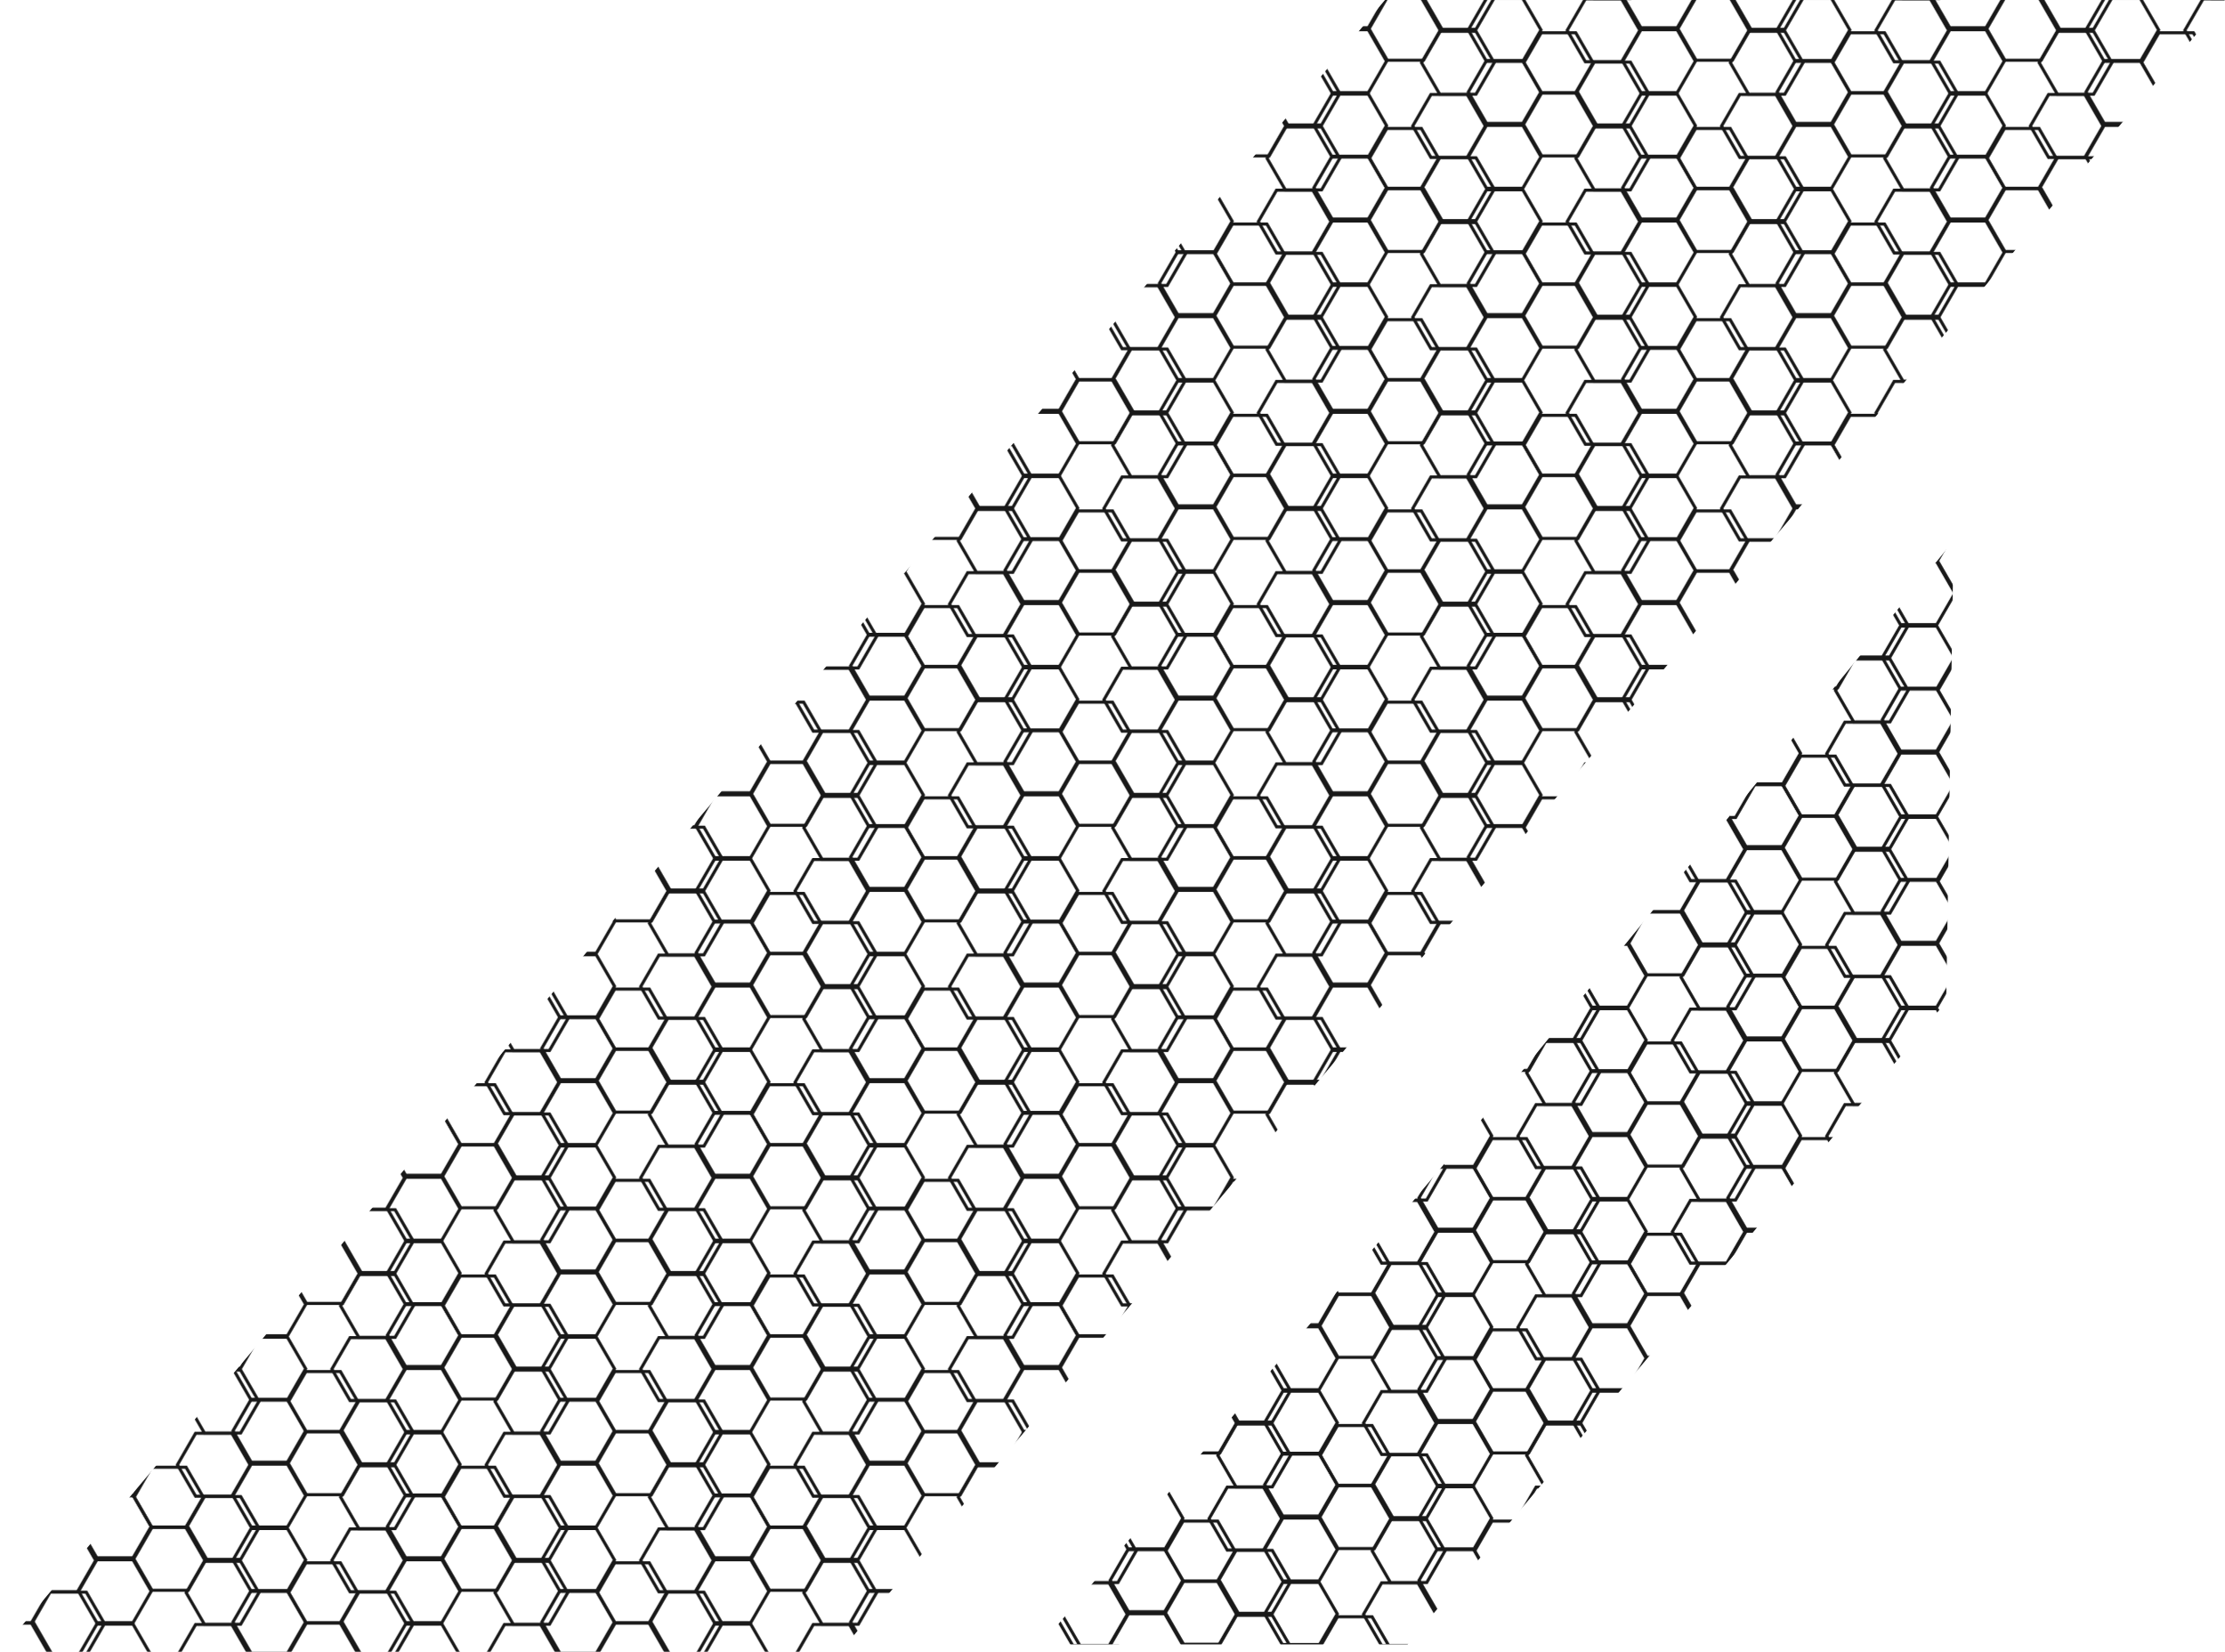
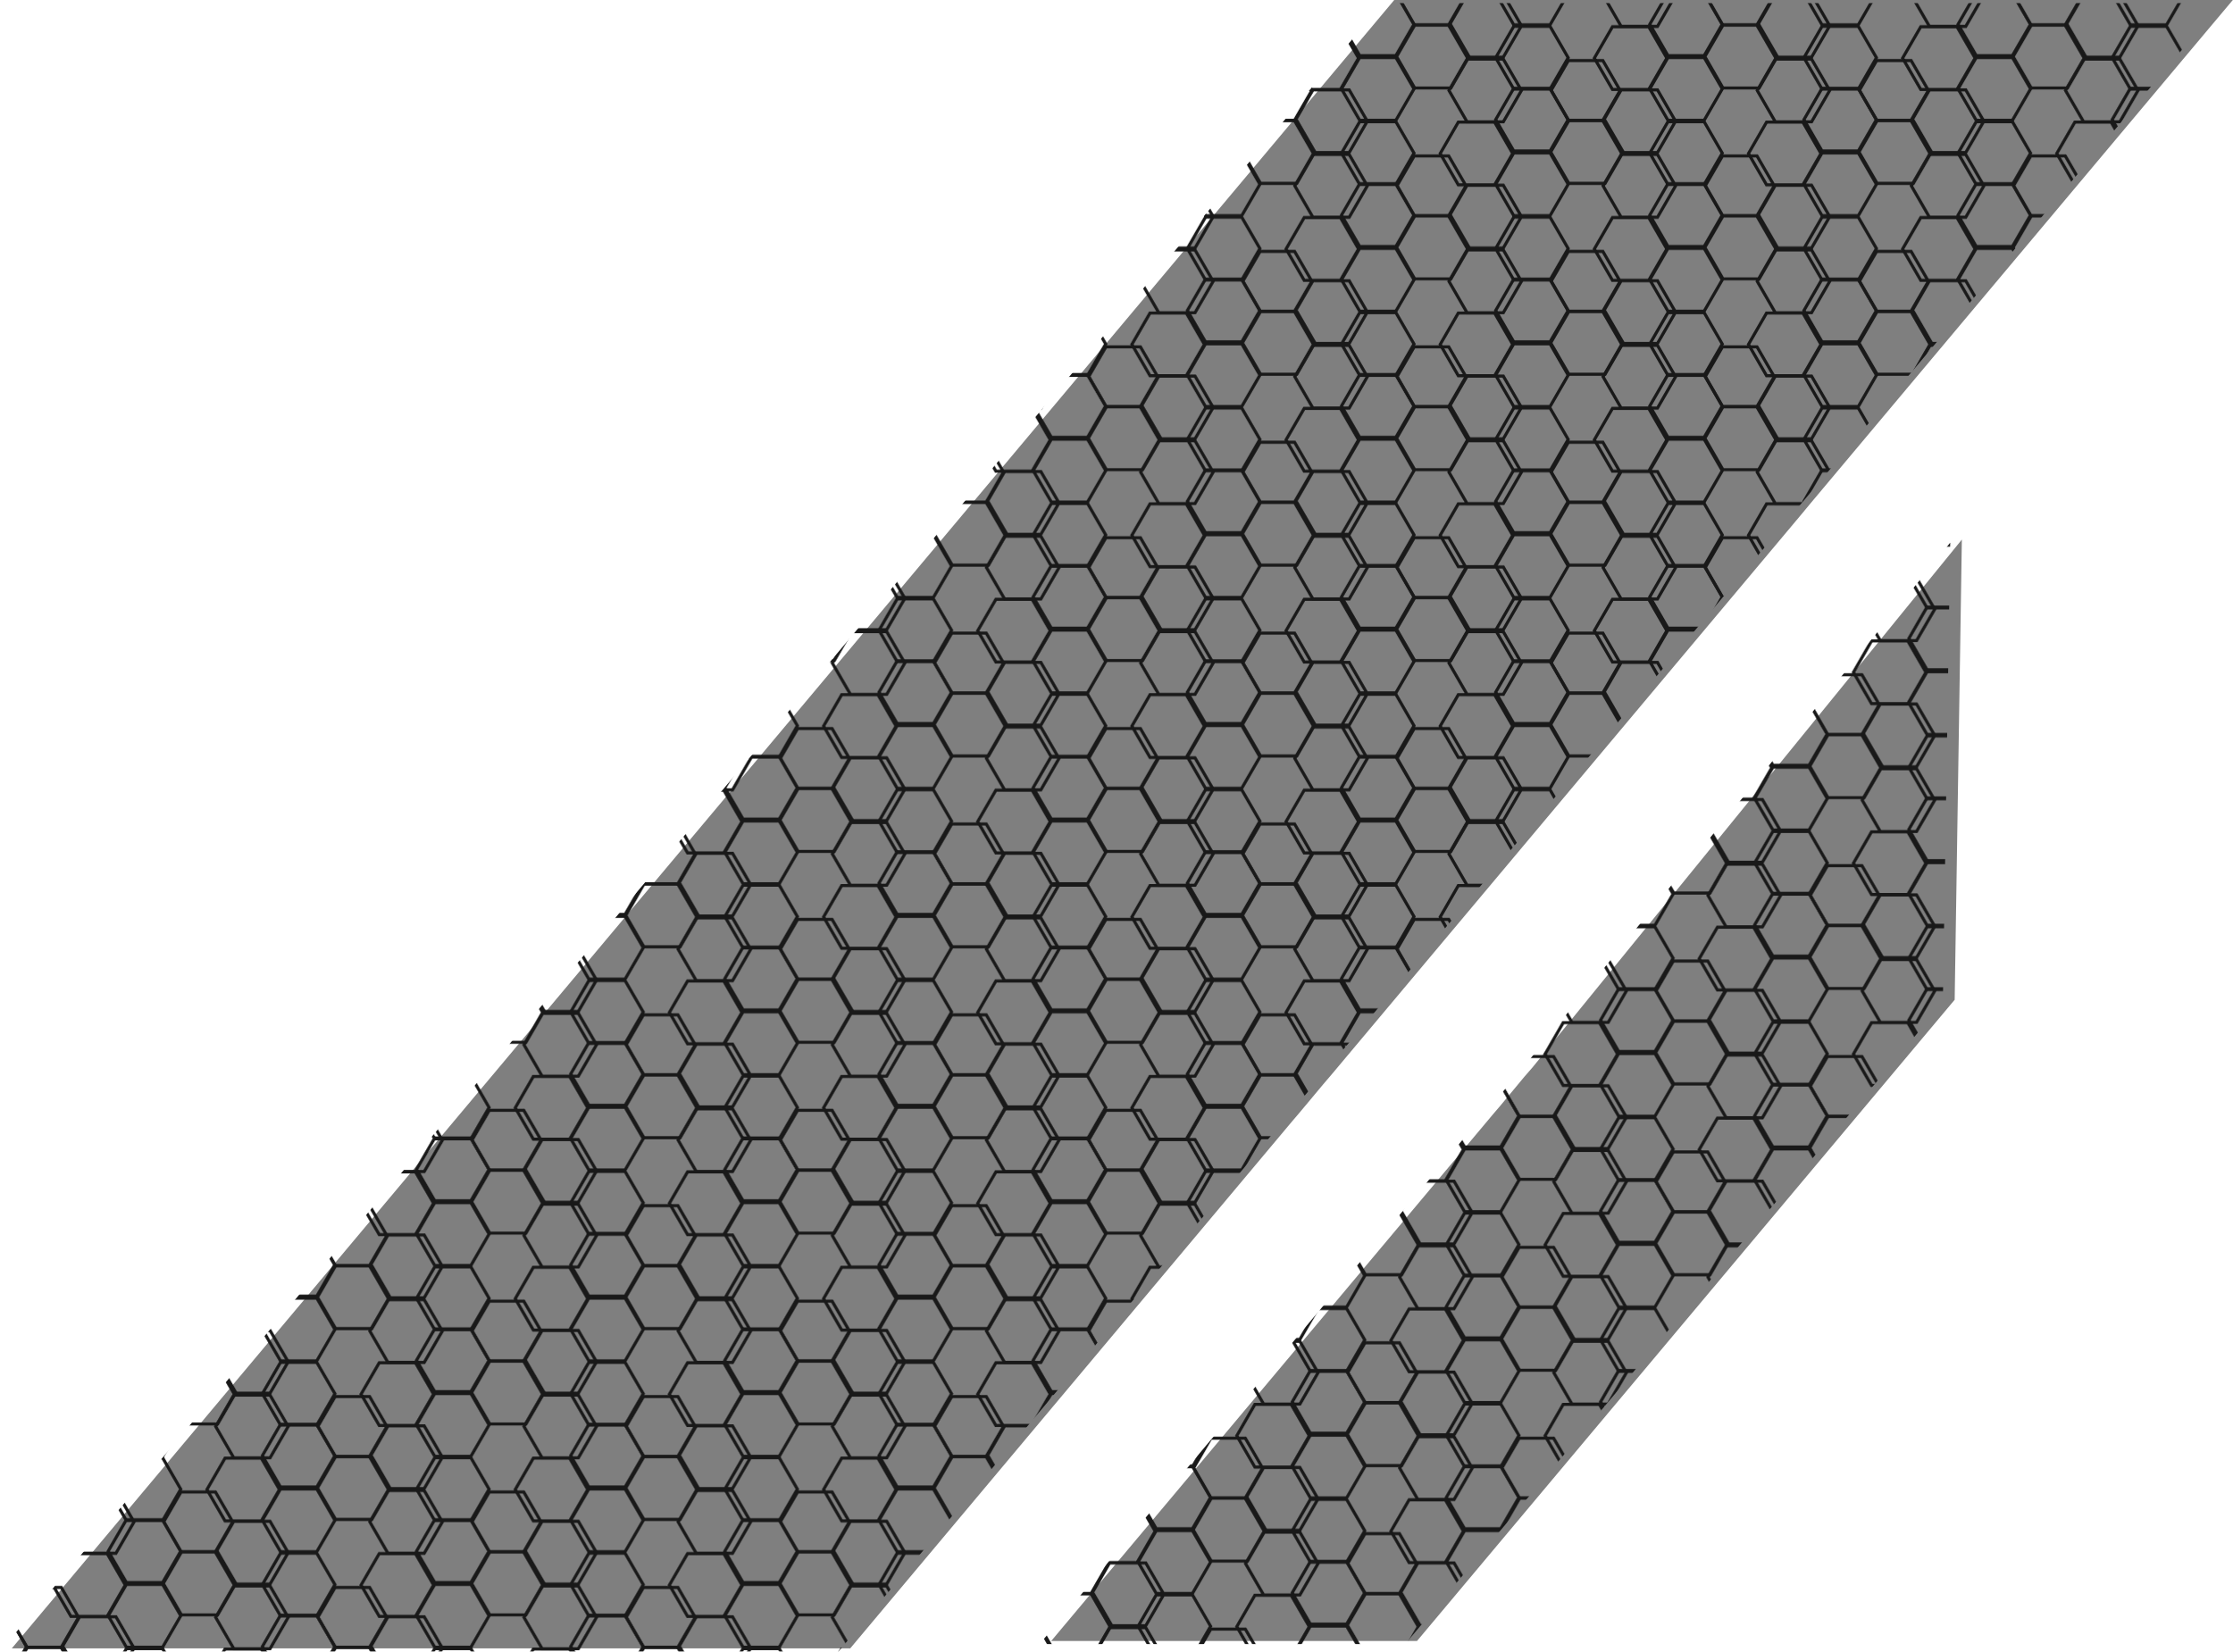
- <svg xmlns="http://www.w3.org/2000/svg" viewBox="0 0 129.76 96.32">
+ <svg xmlns="http://www.w3.org/2000/svg" id="Layer_1" data-name="Layer 1" viewBox="0 0 130.45 96.5">
  <defs>
-     <style>.cls-1,.cls-2{fill:none;}.cls-2{stroke:#191919;stroke-miterlimit:10;}.cls-3{fill:url(#New_Pattern_3);}.cls-4{fill:url(#New_Pattern_3-3);}</style>
-     <pattern id="New_Pattern_3" data-name="New Pattern 3" width="100.06" height="61.96" patternTransform="translate(-481.27 -493.31) scale(0.18)" patternUnits="userSpaceOnUse" viewBox="0 0 100.06 61.96">
+     <style>.cls-1,.cls-2{fill:none;}.cls-2{stroke:#191919;stroke-miterlimit:10;}.cls-3{opacity:0.5;}.cls-4{fill:url(#New_Pattern_3);}.cls-5{fill:url(#New_Pattern_3-3);}</style>
+     <pattern id="New_Pattern_3" data-name="New Pattern 3" width="100.06" height="61.96" patternTransform="matrix(0.18, 0, 0, -0.18, -479.53, 1498.38)" patternUnits="userSpaceOnUse" viewBox="0 0 100.06 61.96">
      <rect class="cls-1" width="100.06" height="61.96" />
-       <polygon class="cls-2" points="117.17 61.97 105.41 61.97 99.52 72.16 105.41 82.34 117.17 82.34 123.06 72.16 117.17 61.97" />
-       <polygon class="cls-2" points="99.31 51.46 87.54 51.46 81.66 61.65 87.54 71.84 99.31 71.84 105.19 61.65 99.31 51.46" />
-       <polygon class="cls-2" points="81.31 62.46 69.54 62.46 63.66 72.65 69.54 82.84 81.31 82.84 87.19 72.65 81.31 62.46" />
-       <polygon class="cls-2" points="99.31 31.35 87.54 31.35 81.66 41.54 87.54 51.73 99.31 51.73 105.19 41.54 99.31 31.35" />
-       <polygon class="cls-2" points="116.46 42.46 105.26 42.46 99.66 52.16 105.26 61.85 116.46 61.85 122.06 52.16 116.46 42.46" />
-       <polygon class="cls-2" points="49.28 62.33 37.52 62.33 31.63 72.52 37.52 82.71 49.28 82.71 55.16 72.52 49.28 62.33" />
-       <polygon class="cls-2" points="17.12 61.97 5.35 61.97 -0.53 72.16 5.35 82.34 17.12 82.34 23 72.16 17.12 61.97" />
-       <polygon class="cls-2" points="34.12 51.97 22.35 51.97 16.47 62.16 22.35 72.34 34.12 72.34 40 62.16 34.12 51.97" />
-       <polygon class="cls-2" points="-0.75 51.46 -12.51 51.46 -18.39 61.65 -12.51 71.84 -0.75 71.84 5.14 61.65 -0.75 51.46" />
-       <polygon class="cls-2" points="-0.75 31.35 -12.51 31.35 -18.39 41.54 -12.51 51.73 -0.75 51.73 5.14 41.54 -0.75 31.35" />
-       <polygon class="cls-2" points="16.4 42.46 5.2 42.46 -0.4 52.16 5.2 61.85 16.4 61.85 22 52.16 16.4 42.46" />
-       <polygon class="cls-2" points="117.17 0 105.41 0 99.52 10.19 105.41 20.38 117.17 20.38 123.06 10.19 117.17 0" />
-       <polygon class="cls-2" points="99.31 -10.51 87.54 -10.51 81.66 -0.32 87.54 9.87 99.31 9.87 105.19 -0.32 99.31 -10.51" />
-       <polygon class="cls-2" points="81.31 0.49 69.54 0.49 63.66 10.69 69.54 20.87 81.31 20.87 87.19 10.69 81.31 0.49" />
-       <polygon class="cls-2" points="99.31 10.49 87.54 10.49 81.66 20.68 87.54 30.87 99.31 30.87 105.19 20.68 99.31 10.49" />
-       <polygon class="cls-2" points="116.46 -19.5 105.26 -19.5 99.66 -9.81 105.26 -0.11 116.46 -0.11 122.06 -9.81 116.46 -19.5" />
-       <polygon class="cls-2" points="67.14 30.98 55.38 30.98 49.5 41.17 55.38 51.36 67.14 51.36 73.03 41.17 67.14 30.98" />
-       <polygon class="cls-2" points="84.14 41.98 72.38 41.98 66.5 52.17 72.38 62.36 84.14 62.36 90.03 52.17 84.14 41.98" />
-       <polygon class="cls-2" points="84.14 20.98 72.38 20.98 66.5 31.17 72.38 41.36 84.14 41.36 90.03 31.17 84.14 20.98" />
-       <polygon class="cls-2" points="49.28 20.48 37.52 20.48 31.63 30.67 37.52 40.85 49.28 40.85 55.16 30.67 49.28 20.48" />
-       <polygon class="cls-2" points="31.28 31.48 19.52 31.48 13.63 41.67 19.52 51.85 31.28 51.85 37.16 41.67 31.28 31.48" />
-       <polygon class="cls-2" points="49.28 41.48 37.52 41.48 31.63 51.67 37.52 61.85 49.28 61.85 55.16 51.67 49.28 41.48" />
-       <polygon class="cls-2" points="49.28 0.37 37.52 0.37 31.63 10.56 37.52 20.75 49.28 20.75 55.16 10.56 49.28 0.37" />
-       <polygon class="cls-2" points="66.43 11.48 55.23 11.48 49.63 21.17 55.23 30.87 66.43 30.87 72.03 21.17 66.43 11.48" />
-       <polygon class="cls-2" points="17.12 0 5.35 0 -0.53 10.19 5.35 20.38 17.12 20.38 23 10.19 17.12 0" />
-       <polygon class="cls-2" points="34.12 11 22.35 11 16.47 21.19 22.35 31.38 34.12 31.38 40 21.19 34.12 11" />
-       <polygon class="cls-2" points="34.12 -10 22.35 -10 16.47 0.19 22.35 10.38 34.12 10.38 40 0.19 34.12 -10" />
-       <polygon class="cls-2" points="-0.75 -10.51 -12.51 -10.51 -18.39 -0.32 -12.51 9.87 -0.75 9.87 5.14 -0.32 -0.75 -10.51" />
-       <polygon class="cls-2" points="-0.75 10.49 -12.51 10.49 -18.39 20.68 -12.51 30.87 -0.75 30.87 5.14 20.68 -0.75 10.49" />
-       <polygon class="cls-2" points="16.4 -19.5 5.2 -19.5 -0.4 -9.81 5.2 -0.11 16.4 -0.11 22 -9.81 16.4 -19.5" />
-       <polygon class="cls-2" points="84.14 -19.98 72.38 -19.98 66.5 -9.79 72.38 0.4 84.14 0.4 90.03 -9.79 84.14 -19.98" />
-       <polygon class="cls-2" points="49.28 -20.49 37.52 -20.49 31.63 -10.3 37.52 -0.11 49.28 -0.11 55.16 -10.3 49.28 -20.49" />
+       <rect class="cls-1" width="100.06" height="61.96" />
+       <polygon class="cls-2" points="117.17 -0.01 105.41 -0.01 99.52 -10.2 105.41 -20.38 117.17 -20.38 123.06 -10.2 117.17 -0.01" />
+       <polygon class="cls-2" points="99.31 10.5 87.54 10.5 81.66 0.31 87.54 -9.88 99.31 -9.88 105.19 0.31 99.31 10.5" />
+       <polygon class="cls-2" points="81.31 -0.5 69.54 -0.5 63.66 -10.69 69.54 -20.88 81.31 -20.88 87.19 -10.69 81.31 -0.5" />
+       <polygon class="cls-2" points="99.31 30.61 87.54 30.61 81.66 20.42 87.54 10.23 99.31 10.23 105.19 20.42 99.31 30.61" />
+       <polygon class="cls-2" points="116.46 19.5 105.26 19.5 99.66 9.8 105.26 0.11 116.46 0.11 122.06 9.8 116.46 19.5" />
+       <polygon class="cls-2" points="49.28 -0.37 37.52 -0.37 31.63 -10.56 37.52 -20.75 49.28 -20.75 55.16 -10.56 49.28 -0.37" />
+       <polygon class="cls-2" points="17.12 -0.01 5.35 -0.01 -0.53 -10.2 5.35 -20.38 17.12 -20.38 23 -10.2 17.12 -0.01" />
+       <polygon class="cls-2" points="34.12 9.99 22.35 9.99 16.47 -0.2 22.35 -10.38 34.12 -10.38 40 -0.2 34.12 9.99" />
+       <polygon class="cls-2" points="-0.75 10.5 -12.51 10.5 -18.39 0.31 -12.51 -9.88 -0.75 -9.88 5.14 0.31 -0.75 10.5" />
+       <polygon class="cls-2" points="-0.75 30.61 -12.51 30.61 -18.39 20.42 -12.51 10.23 -0.75 10.23 5.14 20.42 -0.75 30.61" />
+       <polygon class="cls-2" points="16.4 19.5 5.2 19.5 -0.4 9.8 5.2 0.11 16.4 0.11 22 9.8 16.4 19.5" />
+       <polygon class="cls-2" points="117.17 61.96 105.41 61.96 99.52 51.77 105.41 41.58 117.17 41.58 123.06 51.77 117.17 61.96" />
+       <polygon class="cls-2" points="99.31 72.47 87.54 72.47 81.66 62.28 87.54 52.09 99.31 52.09 105.19 62.28 99.31 72.47" />
+       <polygon class="cls-2" points="81.31 61.47 69.54 61.47 63.66 51.27 69.54 41.09 81.31 41.09 87.19 51.27 81.31 61.47" />
+       <polygon class="cls-2" points="99.31 51.47 87.54 51.47 81.66 41.28 87.54 31.09 99.31 31.09 105.19 41.28 99.31 51.47" />
+       <polygon class="cls-2" points="116.46 81.46 105.26 81.46 99.66 71.77 105.26 62.07 116.46 62.07 122.06 71.77 116.46 81.46" />
+       <polygon class="cls-2" points="67.14 30.98 55.38 30.98 49.5 20.79 55.38 10.6 67.14 10.6 73.03 20.79 67.14 30.98" />
+       <polygon class="cls-2" points="84.14 19.98 72.38 19.98 66.5 9.79 72.38 -0.4 84.14 -0.4 90.03 9.79 84.14 19.98" />
+       <polygon class="cls-2" points="84.14 40.98 72.38 40.98 66.5 30.79 72.38 20.6 84.14 20.6 90.03 30.79 84.14 40.98" />
+       <polygon class="cls-2" points="49.28 41.48 37.52 41.48 31.63 31.29 37.52 21.11 49.28 21.11 55.16 31.29 49.28 41.48" />
+       <polygon class="cls-2" points="31.28 30.48 19.52 30.48 13.63 20.29 19.52 10.11 31.28 10.11 37.16 20.29 31.28 30.48" />
+       <polygon class="cls-2" points="49.28 20.48 37.52 20.48 31.63 10.29 37.52 0.11 49.28 0.11 55.16 10.29 49.28 20.48" />
+       <polygon class="cls-2" points="49.28 61.59 37.52 61.59 31.63 51.4 37.52 41.21 49.28 41.21 55.16 51.4 49.28 61.59" />
+       <polygon class="cls-2" points="66.43 50.48 55.23 50.48 49.63 40.79 55.23 31.09 66.43 31.09 72.03 40.79 66.43 50.48" />
+       <polygon class="cls-2" points="17.12 61.96 5.35 61.96 -0.53 51.77 5.35 41.58 17.12 41.58 23 51.77 17.12 61.96" />
+       <polygon class="cls-2" points="34.12 50.96 22.35 50.96 16.47 40.77 22.35 30.58 34.12 30.58 40 40.77 34.12 50.96" />
+       <polygon class="cls-2" points="34.12 71.96 22.35 71.96 16.47 61.77 22.35 51.58 34.12 51.58 40 61.77 34.12 71.96" />
+       <polygon class="cls-2" points="-0.75 72.47 -12.51 72.47 -18.39 62.28 -12.51 52.09 -0.75 52.09 5.14 62.28 -0.75 72.47" />
+       <polygon class="cls-2" points="-0.75 51.47 -12.51 51.47 -18.39 41.28 -12.51 31.09 -0.75 31.09 5.14 41.28 -0.75 51.47" />
+       <polygon class="cls-2" points="16.4 81.46 5.2 81.46 -0.4 71.77 5.2 62.07 16.4 62.07 22 71.77 16.4 81.46" />
+       <polygon class="cls-2" points="84.14 81.94 72.38 81.94 66.5 71.75 72.38 61.56 84.14 61.56 90.03 71.75 84.14 81.94" />
+       <polygon class="cls-2" points="49.28 82.45 37.52 82.45 31.63 72.26 37.52 62.07 49.28 62.07 55.16 72.26 49.28 82.45" />
    </pattern>
-     <pattern id="New_Pattern_3-3" data-name="New Pattern 3" width="100.06" height="61.96" patternTransform="translate(-469.39 -485.3) scale(0.18)" patternUnits="userSpaceOnUse" viewBox="0 0 100.06 61.96">
+     <pattern id="New_Pattern_3-3" data-name="New Pattern 3-3" width="100.06" height="61.96" patternTransform="matrix(0.18, 0, 0, -0.18, -467.65, 1490.37)" patternUnits="userSpaceOnUse" viewBox="0 0 100.06 61.96">
      <rect class="cls-1" width="100.06" height="61.96" />
-       <polygon class="cls-2" points="117.17 61.97 105.41 61.97 99.52 72.16 105.41 82.34 117.17 82.34 123.06 72.16 117.17 61.97" />
-       <polygon class="cls-2" points="99.31 51.46 87.54 51.46 81.66 61.65 87.54 71.84 99.31 71.84 105.19 61.65 99.31 51.46" />
-       <polygon class="cls-2" points="81.31 62.46 69.54 62.46 63.66 72.65 69.54 82.84 81.31 82.84 87.19 72.65 81.31 62.46" />
-       <polygon class="cls-2" points="99.31 31.35 87.54 31.35 81.66 41.54 87.54 51.73 99.31 51.73 105.19 41.54 99.31 31.35" />
-       <polygon class="cls-2" points="116.46 42.46 105.26 42.46 99.66 52.16 105.26 61.85 116.46 61.85 122.06 52.16 116.46 42.46" />
-       <polygon class="cls-2" points="49.28 62.33 37.52 62.33 31.63 72.52 37.52 82.71 49.28 82.71 55.16 72.52 49.28 62.33" />
-       <polygon class="cls-2" points="17.12 61.97 5.35 61.97 -0.53 72.16 5.35 82.34 17.12 82.34 23 72.16 17.12 61.97" />
-       <polygon class="cls-2" points="34.12 51.97 22.35 51.97 16.47 62.16 22.35 72.34 34.12 72.34 40 62.16 34.12 51.97" />
-       <polygon class="cls-2" points="-0.75 51.46 -12.51 51.46 -18.39 61.65 -12.51 71.84 -0.75 71.84 5.14 61.65 -0.75 51.46" />
-       <polygon class="cls-2" points="-0.75 31.35 -12.51 31.35 -18.39 41.54 -12.51 51.73 -0.75 51.73 5.14 41.54 -0.75 31.35" />
-       <polygon class="cls-2" points="16.4 42.46 5.2 42.46 -0.4 52.16 5.2 61.85 16.4 61.85 22 52.16 16.4 42.46" />
-       <polygon class="cls-2" points="117.17 0 105.41 0 99.52 10.19 105.41 20.38 117.17 20.38 123.06 10.19 117.17 0" />
-       <polygon class="cls-2" points="99.31 -10.51 87.54 -10.51 81.66 -0.32 87.54 9.87 99.31 9.87 105.19 -0.32 99.31 -10.51" />
-       <polygon class="cls-2" points="81.31 0.49 69.54 0.49 63.66 10.69 69.54 20.87 81.31 20.87 87.19 10.69 81.31 0.49" />
-       <polygon class="cls-2" points="99.31 10.49 87.54 10.49 81.66 20.68 87.54 30.87 99.31 30.87 105.19 20.68 99.31 10.49" />
-       <polygon class="cls-2" points="116.46 -19.5 105.26 -19.5 99.66 -9.81 105.26 -0.11 116.46 -0.11 122.06 -9.81 116.46 -19.5" />
-       <polygon class="cls-2" points="67.14 30.98 55.38 30.98 49.5 41.17 55.38 51.36 67.14 51.36 73.03 41.17 67.14 30.98" />
-       <polygon class="cls-2" points="84.14 41.98 72.38 41.98 66.5 52.17 72.38 62.36 84.14 62.36 90.03 52.17 84.14 41.98" />
-       <polygon class="cls-2" points="84.14 20.98 72.38 20.98 66.5 31.17 72.38 41.36 84.14 41.36 90.03 31.17 84.14 20.98" />
-       <polygon class="cls-2" points="49.28 20.48 37.52 20.48 31.63 30.67 37.52 40.85 49.28 40.85 55.16 30.67 49.28 20.48" />
-       <polygon class="cls-2" points="31.28 31.48 19.52 31.48 13.63 41.67 19.52 51.85 31.28 51.85 37.16 41.67 31.28 31.48" />
-       <polygon class="cls-2" points="49.28 41.48 37.52 41.48 31.63 51.67 37.52 61.85 49.28 61.85 55.16 51.67 49.28 41.48" />
-       <polygon class="cls-2" points="49.28 0.37 37.52 0.37 31.63 10.56 37.52 20.75 49.28 20.75 55.16 10.56 49.28 0.37" />
-       <polygon class="cls-2" points="66.43 11.48 55.23 11.48 49.63 21.17 55.23 30.87 66.43 30.87 72.03 21.17 66.43 11.48" />
-       <polygon class="cls-2" points="17.12 0 5.35 0 -0.53 10.19 5.35 20.38 17.12 20.38 23 10.19 17.12 0" />
-       <polygon class="cls-2" points="34.12 11 22.35 11 16.47 21.19 22.35 31.38 34.12 31.38 40 21.19 34.12 11" />
-       <polygon class="cls-2" points="34.12 -10 22.35 -10 16.47 0.19 22.35 10.38 34.12 10.38 40 0.19 34.12 -10" />
-       <polygon class="cls-2" points="-0.75 -10.51 -12.51 -10.51 -18.39 -0.32 -12.51 9.87 -0.75 9.87 5.14 -0.32 -0.75 -10.51" />
-       <polygon class="cls-2" points="-0.75 10.49 -12.51 10.49 -18.39 20.68 -12.51 30.87 -0.75 30.87 5.14 20.68 -0.75 10.49" />
-       <polygon class="cls-2" points="16.4 -19.5 5.2 -19.5 -0.4 -9.81 5.2 -0.11 16.4 -0.11 22 -9.81 16.4 -19.5" />
-       <polygon class="cls-2" points="84.14 -19.98 72.38 -19.98 66.5 -9.79 72.38 0.4 84.14 0.4 90.03 -9.79 84.14 -19.98" />
-       <polygon class="cls-2" points="49.28 -20.49 37.52 -20.49 31.63 -10.3 37.52 -0.11 49.28 -0.11 55.16 -10.3 49.28 -20.49" />
+       <rect class="cls-1" width="100.06" height="61.96" />
+       <polygon class="cls-2" points="117.17 -0.01 105.41 -0.01 99.52 -10.2 105.41 -20.38 117.17 -20.38 123.06 -10.2 117.17 -0.01" />
+       <polygon class="cls-2" points="99.31 10.5 87.54 10.5 81.66 0.31 87.54 -9.88 99.31 -9.88 105.19 0.31 99.31 10.5" />
+       <polygon class="cls-2" points="81.31 -0.5 69.54 -0.5 63.66 -10.69 69.54 -20.88 81.31 -20.88 87.19 -10.69 81.31 -0.5" />
+       <polygon class="cls-2" points="99.31 30.61 87.54 30.61 81.66 20.42 87.54 10.23 99.31 10.23 105.19 20.42 99.31 30.61" />
+       <polygon class="cls-2" points="116.46 19.5 105.26 19.5 99.66 9.8 105.26 0.11 116.46 0.11 122.06 9.8 116.46 19.5" />
+       <polygon class="cls-2" points="49.28 -0.37 37.52 -0.37 31.63 -10.56 37.52 -20.75 49.28 -20.75 55.16 -10.56 49.28 -0.37" />
+       <polygon class="cls-2" points="17.12 -0.01 5.35 -0.01 -0.53 -10.2 5.35 -20.38 17.12 -20.38 23 -10.2 17.12 -0.01" />
+       <polygon class="cls-2" points="34.12 9.99 22.35 9.99 16.47 -0.2 22.35 -10.38 34.12 -10.38 40 -0.2 34.12 9.99" />
+       <polygon class="cls-2" points="-0.75 10.5 -12.51 10.5 -18.39 0.31 -12.51 -9.88 -0.75 -9.88 5.14 0.31 -0.75 10.5" />
+       <polygon class="cls-2" points="-0.75 30.61 -12.51 30.61 -18.39 20.42 -12.51 10.23 -0.75 10.23 5.14 20.42 -0.75 30.61" />
+       <polygon class="cls-2" points="16.4 19.5 5.2 19.5 -0.4 9.8 5.2 0.11 16.4 0.11 22 9.8 16.4 19.5" />
+       <polygon class="cls-2" points="117.17 61.96 105.41 61.96 99.52 51.77 105.41 41.58 117.17 41.58 123.06 51.77 117.17 61.96" />
+       <polygon class="cls-2" points="99.31 72.47 87.54 72.47 81.66 62.28 87.54 52.09 99.31 52.09 105.19 62.28 99.31 72.47" />
+       <polygon class="cls-2" points="81.31 61.47 69.54 61.47 63.66 51.27 69.54 41.09 81.31 41.09 87.19 51.27 81.31 61.47" />
+       <polygon class="cls-2" points="99.31 51.47 87.54 51.47 81.66 41.28 87.54 31.09 99.31 31.09 105.19 41.28 99.31 51.47" />
+       <polygon class="cls-2" points="116.46 81.46 105.26 81.46 99.66 71.77 105.26 62.07 116.46 62.07 122.06 71.77 116.46 81.46" />
+       <polygon class="cls-2" points="67.14 30.98 55.38 30.98 49.5 20.79 55.38 10.6 67.14 10.6 73.03 20.79 67.14 30.98" />
+       <polygon class="cls-2" points="84.14 19.98 72.38 19.98 66.5 9.79 72.38 -0.4 84.14 -0.4 90.03 9.79 84.14 19.98" />
+       <polygon class="cls-2" points="84.14 40.98 72.38 40.98 66.5 30.79 72.38 20.6 84.14 20.6 90.03 30.79 84.14 40.98" />
+       <polygon class="cls-2" points="49.28 41.48 37.52 41.48 31.63 31.29 37.52 21.11 49.28 21.11 55.16 31.29 49.28 41.48" />
+       <polygon class="cls-2" points="31.28 30.48 19.52 30.48 13.63 20.29 19.52 10.11 31.28 10.11 37.16 20.29 31.28 30.48" />
+       <polygon class="cls-2" points="49.28 20.48 37.52 20.48 31.63 10.29 37.52 0.11 49.28 0.11 55.16 10.29 49.28 20.48" />
+       <polygon class="cls-2" points="49.28 61.59 37.52 61.59 31.63 51.4 37.52 41.21 49.28 41.21 55.16 51.4 49.28 61.59" />
+       <polygon class="cls-2" points="66.43 50.48 55.23 50.48 49.63 40.79 55.23 31.09 66.43 31.09 72.03 40.79 66.43 50.48" />
+       <polygon class="cls-2" points="17.12 61.96 5.35 61.96 -0.53 51.77 5.35 41.58 17.12 41.58 23 51.77 17.12 61.96" />
+       <polygon class="cls-2" points="34.12 50.96 22.35 50.96 16.47 40.77 22.35 30.58 34.12 30.58 40 40.77 34.12 50.96" />
+       <polygon class="cls-2" points="34.12 71.96 22.35 71.96 16.47 61.77 22.35 51.58 34.12 51.58 40 61.77 34.12 71.96" />
+       <polygon class="cls-2" points="-0.75 72.47 -12.51 72.47 -18.39 62.28 -12.51 52.09 -0.75 52.09 5.14 62.28 -0.75 72.47" />
+       <polygon class="cls-2" points="-0.75 51.47 -12.51 51.47 -18.39 41.28 -12.51 31.09 -0.75 31.09 5.14 41.28 -0.75 51.47" />
+       <polygon class="cls-2" points="16.4 81.46 5.2 81.46 -0.4 71.77 5.2 62.07 16.4 62.07 22 71.77 16.4 81.46" />
+       <polygon class="cls-2" points="84.14 81.94 72.38 81.94 66.5 71.75 72.38 61.56 84.14 61.56 90.03 71.75 84.14 81.94" />
+       <polygon class="cls-2" points="49.28 82.45 37.52 82.45 31.63 72.26 37.52 62.07 49.28 62.07 55.16 72.26 49.28 82.45" />
    </pattern>
  </defs>
-   <g id="Layer_1" data-name="Layer 1">
-     <polygon class="cls-3" points="113.5 58.42 82.09 95.89 60.73 95.89 86.55 65.1 86.96 64.62 88.38 62.91 88.84 62.37 113.93 31.53 113.5 58.42" />
-     <polygon class="cls-4" points="129.76 0 128.23 1.82 105.1 29.4 104.52 30.1 77.09 62.8 76.63 63.35 75.21 65.05 74.8 65.53 48.99 96.32 0 96.32 80.77 0 129.76 0" />
+   <g class="cls-3">
+     <polygon points="114.19 58.42 82.78 95.89 61.41 95.89 87.23 65.1 87.64 64.62 89.06 62.91 89.53 62.37 114.61 31.53 114.19 58.42" />
+     <polygon points="130.44 0 128.91 1.82 105.78 29.4 105.2 30.1 77.78 62.8 77.31 63.35 75.89 65.05 75.48 65.53 49.67 96.32 0.69 96.32 81.45 0 130.44 0" />
  </g>
+   <polygon class="cls-4" points="113.5 58.6 82.09 96.07 60.73 96.07 86.55 65.28 86.96 64.8 88.38 63.09 88.84 62.55 113.93 31.71 113.5 58.6" />
+   <polygon class="cls-5" points="129.76 0.18 128.23 2 105.1 29.58 104.52 30.28 77.09 62.98 76.63 63.53 75.21 65.23 74.8 65.71 48.99 96.5 0 96.5 80.77 0.18 129.76 0.18" />
</svg>
